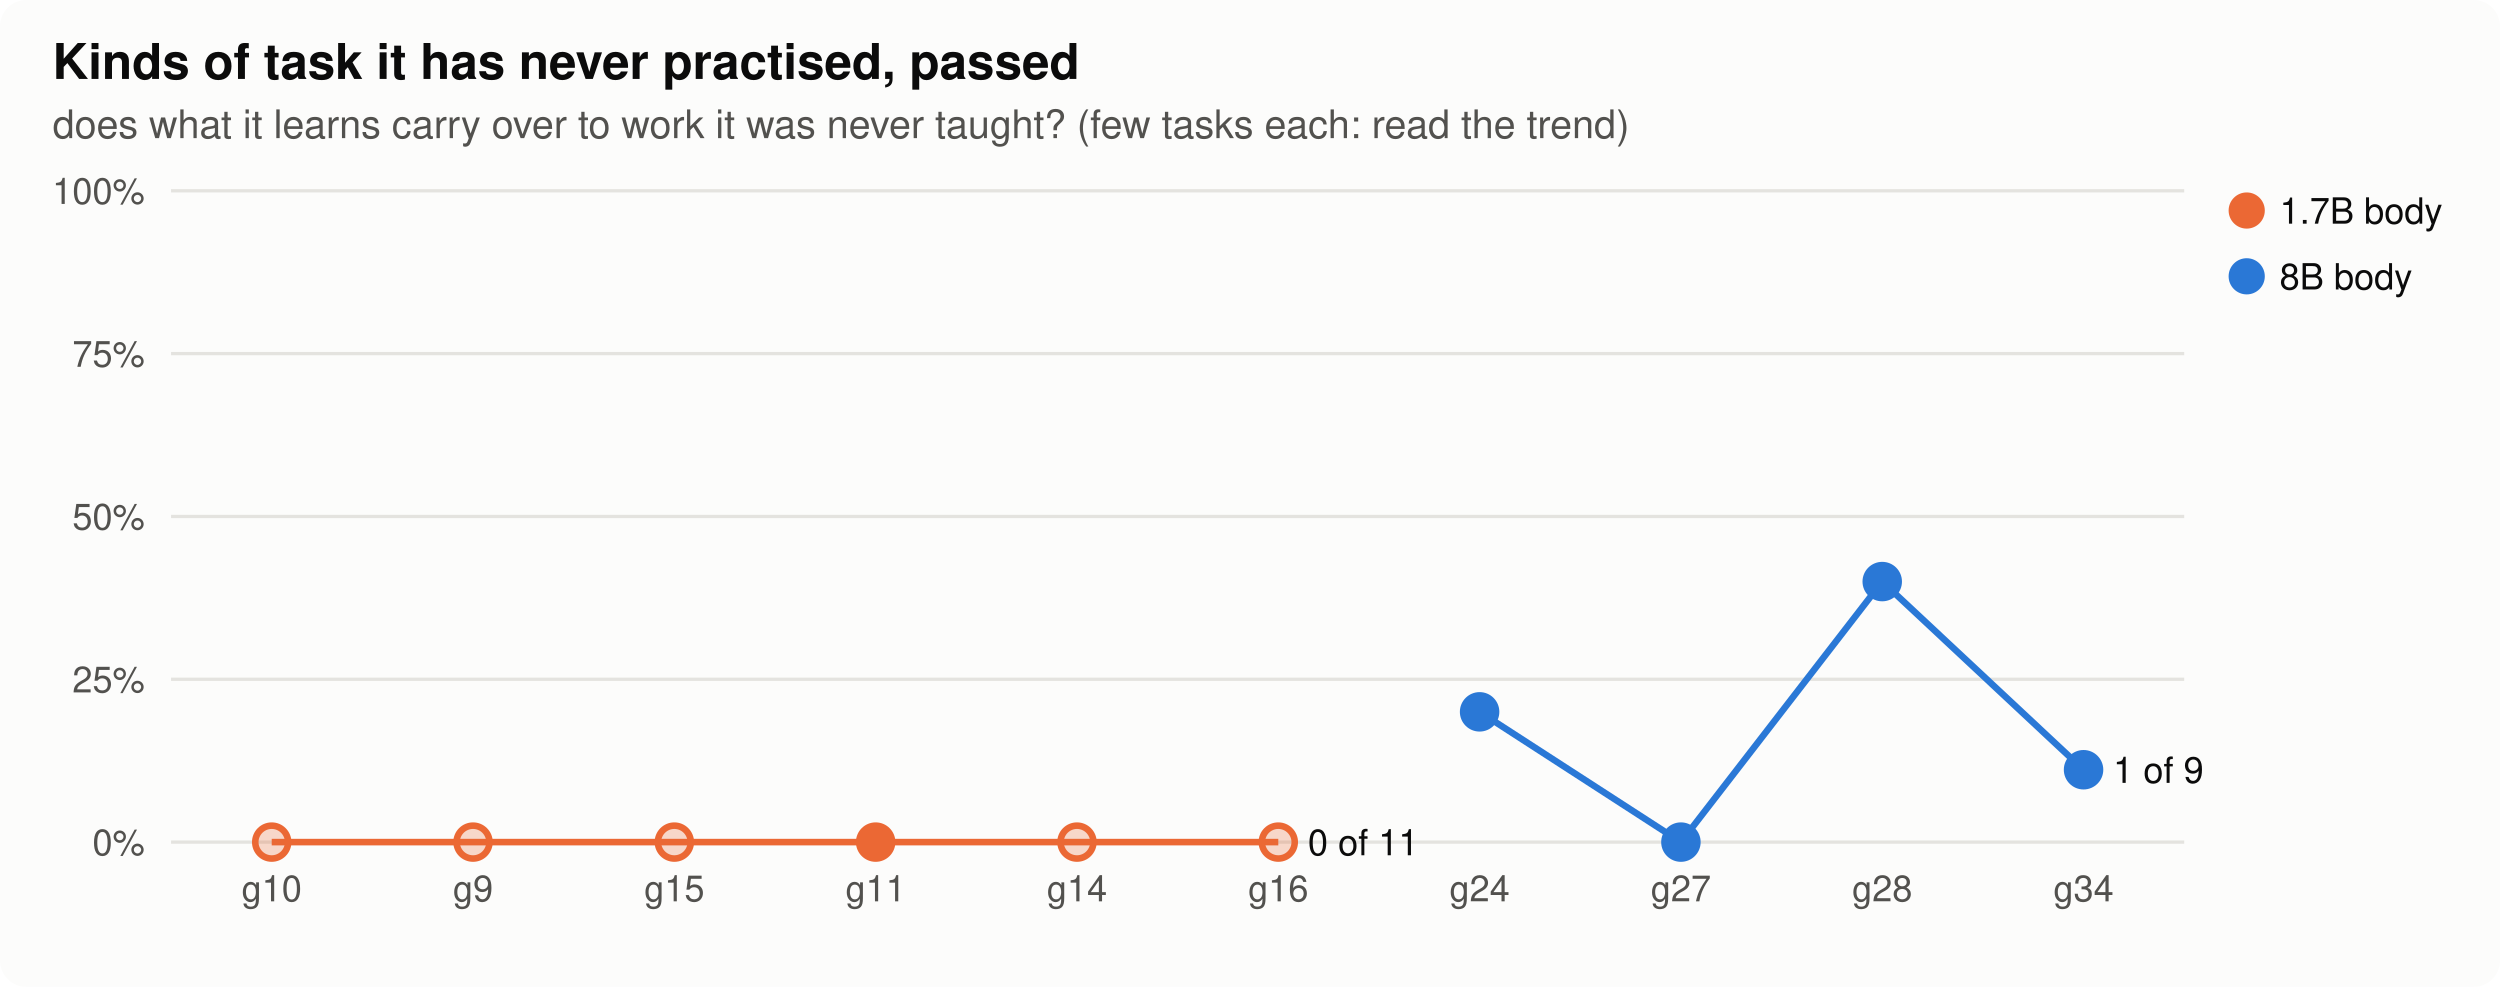
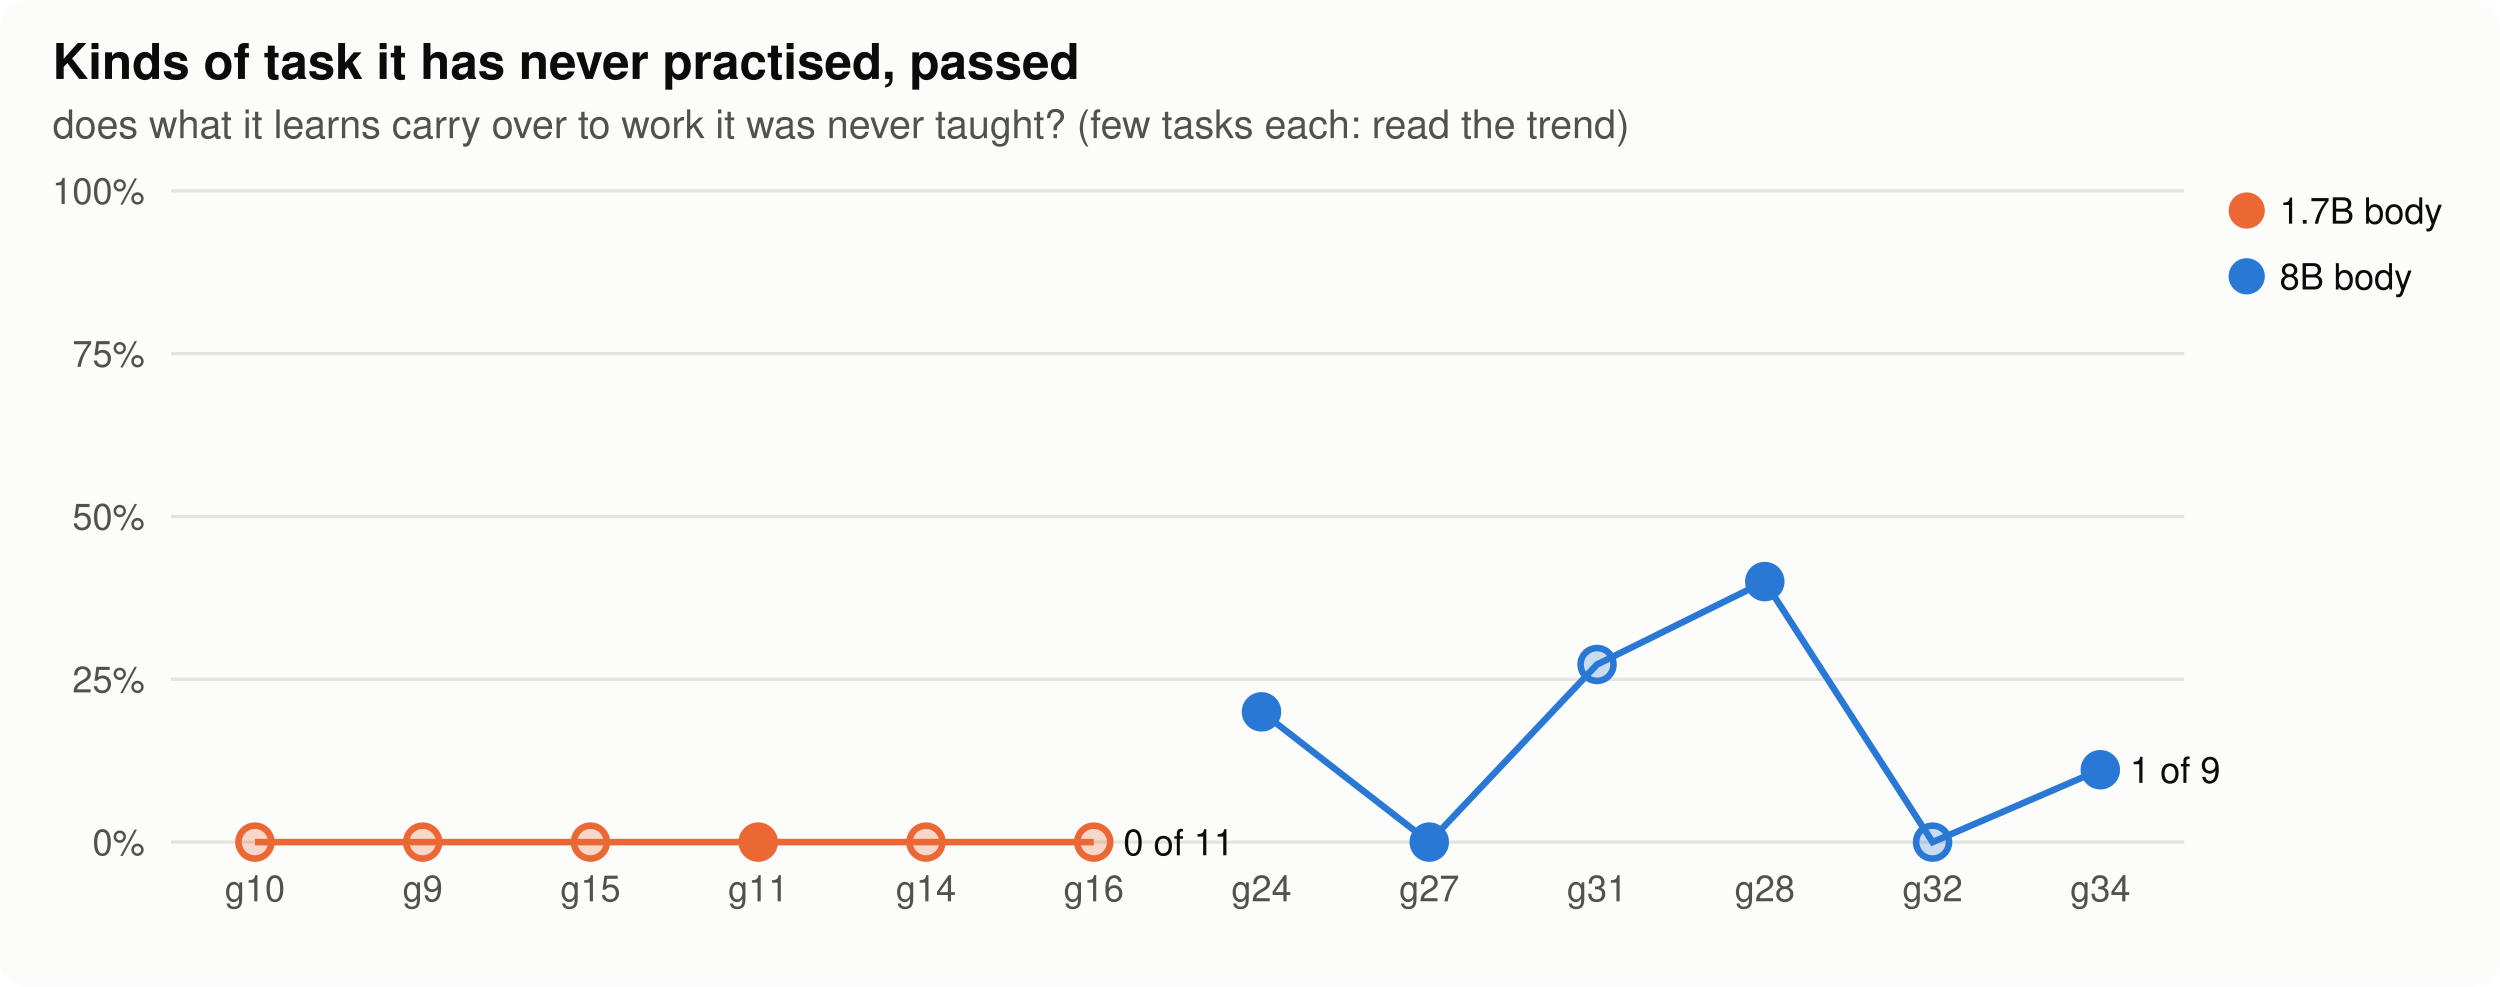
<svg xmlns="http://www.w3.org/2000/svg" width="760" height="300" viewBox="0 0 760 300" role="img" aria-label="Kinds of task it has never practised, passed">
  <style>
- .bg{fill:#fcfcfb}.ink{fill:#0b0b0b}.ink2{fill:#52514e}.grid{stroke:#e4e3df}.axis{stroke:#b9b8b2}.dna{stroke:#52514e;fill:#fcfcfb}
+ .bg{fill:#fcfcfb}.ink{fill:#0b0b0b}.ink2{fill:#52514e}.grid{stroke:#e4e3df}.axis{stroke:#b9b8b2}.dna{stroke:#52514e;fill:#fcfcfb}.lost{fill:#d03b3b}
.st17{fill:#eb6834;stroke:#eb6834}.lt17{stroke:#eb6834;fill:none}.st80{fill:#2a78d6;stroke:#2a78d6}.lt80{stroke:#2a78d6;fill:none}.h0{fill:#e8f1fc}.h1{fill:#cde2fb}.h2{fill:#9ec5f4}.h3{fill:#6da7ec}.h4{fill:#3987e5}.h5{fill:#256abf}.h6{fill:#184f95}
- @media (prefers-color-scheme: dark){.bg{fill:#1a1a19}.ink{fill:#f0efec}.ink2{fill:#c3c2b7}.grid{stroke:#2c2c2a}.axis{stroke:#5a5955}.dna{stroke:#c3c2b7;fill:#1a1a19}.st17{fill:#d95926;stroke:#d95926}.lt17{stroke:#d95926;fill:none}.st80{fill:#3987e5;stroke:#3987e5}.lt80{stroke:#3987e5;fill:none}.h0{fill:#1f2a38}.h1{fill:#173a66}.h2{fill:#1c5cab}.h3{fill:#2a78d6}.h4{fill:#5598e7}.h5{fill:#86b6ef}.h6{fill:#b7d3f6}}
+ @media (prefers-color-scheme: dark){.bg{fill:#1a1a19}.ink{fill:#f0efec}.ink2{fill:#c3c2b7}.grid{stroke:#2c2c2a}.axis{stroke:#5a5955}.dna{stroke:#c3c2b7;fill:#1a1a19}.lost{fill:#e66767}.st17{fill:#d95926;stroke:#d95926}.lt17{stroke:#d95926;fill:none}.st80{fill:#3987e5;stroke:#3987e5}.lt80{stroke:#3987e5;fill:none}.h0{fill:#1f2a38}.h1{fill:#173a66}.h2{fill:#1c5cab}.h3{fill:#2a78d6}.h4{fill:#5598e7}.h5{fill:#86b6ef}.h6{fill:#b7d3f6}}
text{font-family:-apple-system,"Segoe UI",Helvetica,Arial,sans-serif}
</style>
  <rect class="bg" width="760" height="300" rx="8" />
  <text x="16.0" y="24.0" class="ink" font-size="15" text-anchor="start" font-weight="600">Kinds of task it has never practised, passed</text>
  <text x="16.0" y="42.0" class="ink2" font-size="12" text-anchor="start" font-weight="normal">does what it learns carry over to work it was never taught? (few tasks each: read the trend)</text>
  <line class="grid" x1="52" x2="664" y1="256.0" y2="256.0" stroke-width="1" />
  <text x="44.0" y="260.0" class="ink2" font-size="11" text-anchor="end" font-weight="normal">0%</text>
  <line class="grid" x1="52" x2="664" y1="206.5" y2="206.5" stroke-width="1" />
  <text x="44.0" y="210.5" class="ink2" font-size="11" text-anchor="end" font-weight="normal">25%</text>
  <line class="grid" x1="52" x2="664" y1="157.0" y2="157.0" stroke-width="1" />
  <text x="44.0" y="161.0" class="ink2" font-size="11" text-anchor="end" font-weight="normal">50%</text>
  <line class="grid" x1="52" x2="664" y1="107.5" y2="107.5" stroke-width="1" />
  <text x="44.0" y="111.5" class="ink2" font-size="11" text-anchor="end" font-weight="normal">75%</text>
  <line class="grid" x1="52" x2="664" y1="58.0" y2="58.0" stroke-width="1" />
  <text x="44.0" y="62.0" class="ink2" font-size="11" text-anchor="end" font-weight="normal">100%</text>
-   <text x="82.6" y="274.0" class="ink2" font-size="11" text-anchor="middle" font-weight="normal">g10</text>
-   <text x="143.8" y="274.0" class="ink2" font-size="11" text-anchor="middle" font-weight="normal">g9</text>
-   <text x="205.0" y="274.0" class="ink2" font-size="11" text-anchor="middle" font-weight="normal">g15</text>
-   <text x="266.2" y="274.0" class="ink2" font-size="11" text-anchor="middle" font-weight="normal">g11</text>
-   <text x="327.4" y="274.0" class="ink2" font-size="11" text-anchor="middle" font-weight="normal">g14</text>
-   <text x="388.6" y="274.0" class="ink2" font-size="11" text-anchor="middle" font-weight="normal">g16</text>
-   <text x="449.8" y="274.0" class="ink2" font-size="11" text-anchor="middle" font-weight="normal">g24</text>
-   <text x="511.0" y="274.0" class="ink2" font-size="11" text-anchor="middle" font-weight="normal">g27</text>
-   <text x="572.2" y="274.0" class="ink2" font-size="11" text-anchor="middle" font-weight="normal">g28</text>
-   <text x="633.4" y="274.0" class="ink2" font-size="11" text-anchor="middle" font-weight="normal">g34</text>
-   <polyline class="lt17" stroke-width="2" points="82.6,256.0 143.8,256.0 205.0,256.0 266.2,256.0 327.4,256.0 388.6,256.0" />
-   <circle class="st17" cx="82.6" cy="256.0" r="5" stroke-width="2" fill-opacity="0.25" />
-   <circle class="st17" cx="143.8" cy="256.0" r="5" stroke-width="2" fill-opacity="0.25" />
-   <circle class="st17" cx="205.0" cy="256.0" r="5" stroke-width="2" fill-opacity="0.25" />
-   <circle class="st17" cx="266.2" cy="256.0" r="5" stroke-width="2" />
-   <circle class="st17" cx="327.4" cy="256.0" r="5" stroke-width="2" fill-opacity="0.25" />
-   <circle class="st17" cx="388.6" cy="256.0" r="5" stroke-width="2" fill-opacity="0.25" />
-   <text x="397.6" y="260.0" class="ink" font-size="11" text-anchor="start" font-weight="normal">0 of 11</text>
-   <polyline class="lt80" stroke-width="2" points="449.8,216.4 511.0,256.0 572.2,176.8 633.4,234.0" />
-   <circle class="st80" cx="449.8" cy="216.4" r="5" stroke-width="2" />
-   <circle class="st80" cx="511.0" cy="256.0" r="5" stroke-width="2" />
-   <circle class="st80" cx="572.2" cy="176.8" r="5" stroke-width="2" />
-   <circle class="st80" cx="633.4" cy="234.0" r="5" stroke-width="2" />
-   <text x="642.4" y="238.0" class="ink" font-size="11" text-anchor="start" font-weight="normal">1 of 9</text>
+   <text x="77.5" y="274.0" class="ink2" font-size="11" text-anchor="middle" font-weight="normal">g10</text>
+   <text x="128.5" y="274.0" class="ink2" font-size="11" text-anchor="middle" font-weight="normal">g9</text>
+   <text x="179.5" y="274.0" class="ink2" font-size="11" text-anchor="middle" font-weight="normal">g15</text>
+   <text x="230.5" y="274.0" class="ink2" font-size="11" text-anchor="middle" font-weight="normal">g11</text>
+   <text x="281.5" y="274.0" class="ink2" font-size="11" text-anchor="middle" font-weight="normal">g14</text>
+   <text x="332.5" y="274.0" class="ink2" font-size="11" text-anchor="middle" font-weight="normal">g16</text>
+   <text x="383.5" y="274.0" class="ink2" font-size="11" text-anchor="middle" font-weight="normal">g24</text>
+   <text x="434.5" y="274.0" class="ink2" font-size="11" text-anchor="middle" font-weight="normal">g27</text>
+   <text x="485.5" y="274.0" class="ink2" font-size="11" text-anchor="middle" font-weight="normal">g31</text>
+   <text x="536.5" y="274.0" class="ink2" font-size="11" text-anchor="middle" font-weight="normal">g28</text>
+   <text x="587.5" y="274.0" class="ink2" font-size="11" text-anchor="middle" font-weight="normal">g32</text>
+   <text x="638.5" y="274.0" class="ink2" font-size="11" text-anchor="middle" font-weight="normal">g34</text>
+   <polyline class="lt17" stroke-width="2" points="77.5,256.0 128.5,256.0 179.5,256.0 230.5,256.0 281.5,256.0 332.5,256.0" />
+   <circle class="st17" cx="77.5" cy="256.0" r="5" stroke-width="2" fill-opacity="0.25" />
+   <circle class="st17" cx="128.5" cy="256.0" r="5" stroke-width="2" fill-opacity="0.25" />
+   <circle class="st17" cx="179.5" cy="256.0" r="5" stroke-width="2" fill-opacity="0.25" />
+   <circle class="st17" cx="230.5" cy="256.0" r="5" stroke-width="2" />
+   <circle class="st17" cx="281.5" cy="256.0" r="5" stroke-width="2" fill-opacity="0.25" />
+   <circle class="st17" cx="332.5" cy="256.0" r="5" stroke-width="2" fill-opacity="0.25" />
+   <text x="341.5" y="260.0" class="ink" font-size="11" text-anchor="start" font-weight="normal">0 of 11</text>
+   <polyline class="lt80" stroke-width="2" points="383.5,216.4 434.5,256.0 485.5,202.0 536.5,176.8 587.5,256.0 638.5,234.0" />
+   <circle class="st80" cx="383.5" cy="216.4" r="5" stroke-width="2" />
+   <circle class="st80" cx="434.5" cy="256.0" r="5" stroke-width="2" />
+   <circle class="st80" cx="485.5" cy="202.0" r="5" stroke-width="2" fill-opacity="0.25" />
+   <circle class="st80" cx="536.5" cy="176.8" r="5" stroke-width="2" />
+   <circle class="st80" cx="587.5" cy="256.0" r="5" stroke-width="2" fill-opacity="0.25" />
+   <circle class="st80" cx="638.5" cy="234.0" r="5" stroke-width="2" />
+   <text x="647.5" y="238.0" class="ink" font-size="11" text-anchor="start" font-weight="normal">1 of 9</text>
  <circle class="st17" cx="683" cy="64" r="5" />
  <text x="693.0" y="68.0" class="ink" font-size="11" text-anchor="start" font-weight="normal">1.7B body</text>
  <circle class="st80" cx="683" cy="84" r="5" />
  <text x="693.0" y="88.0" class="ink" font-size="11" text-anchor="start" font-weight="normal">8B body</text>
</svg>
